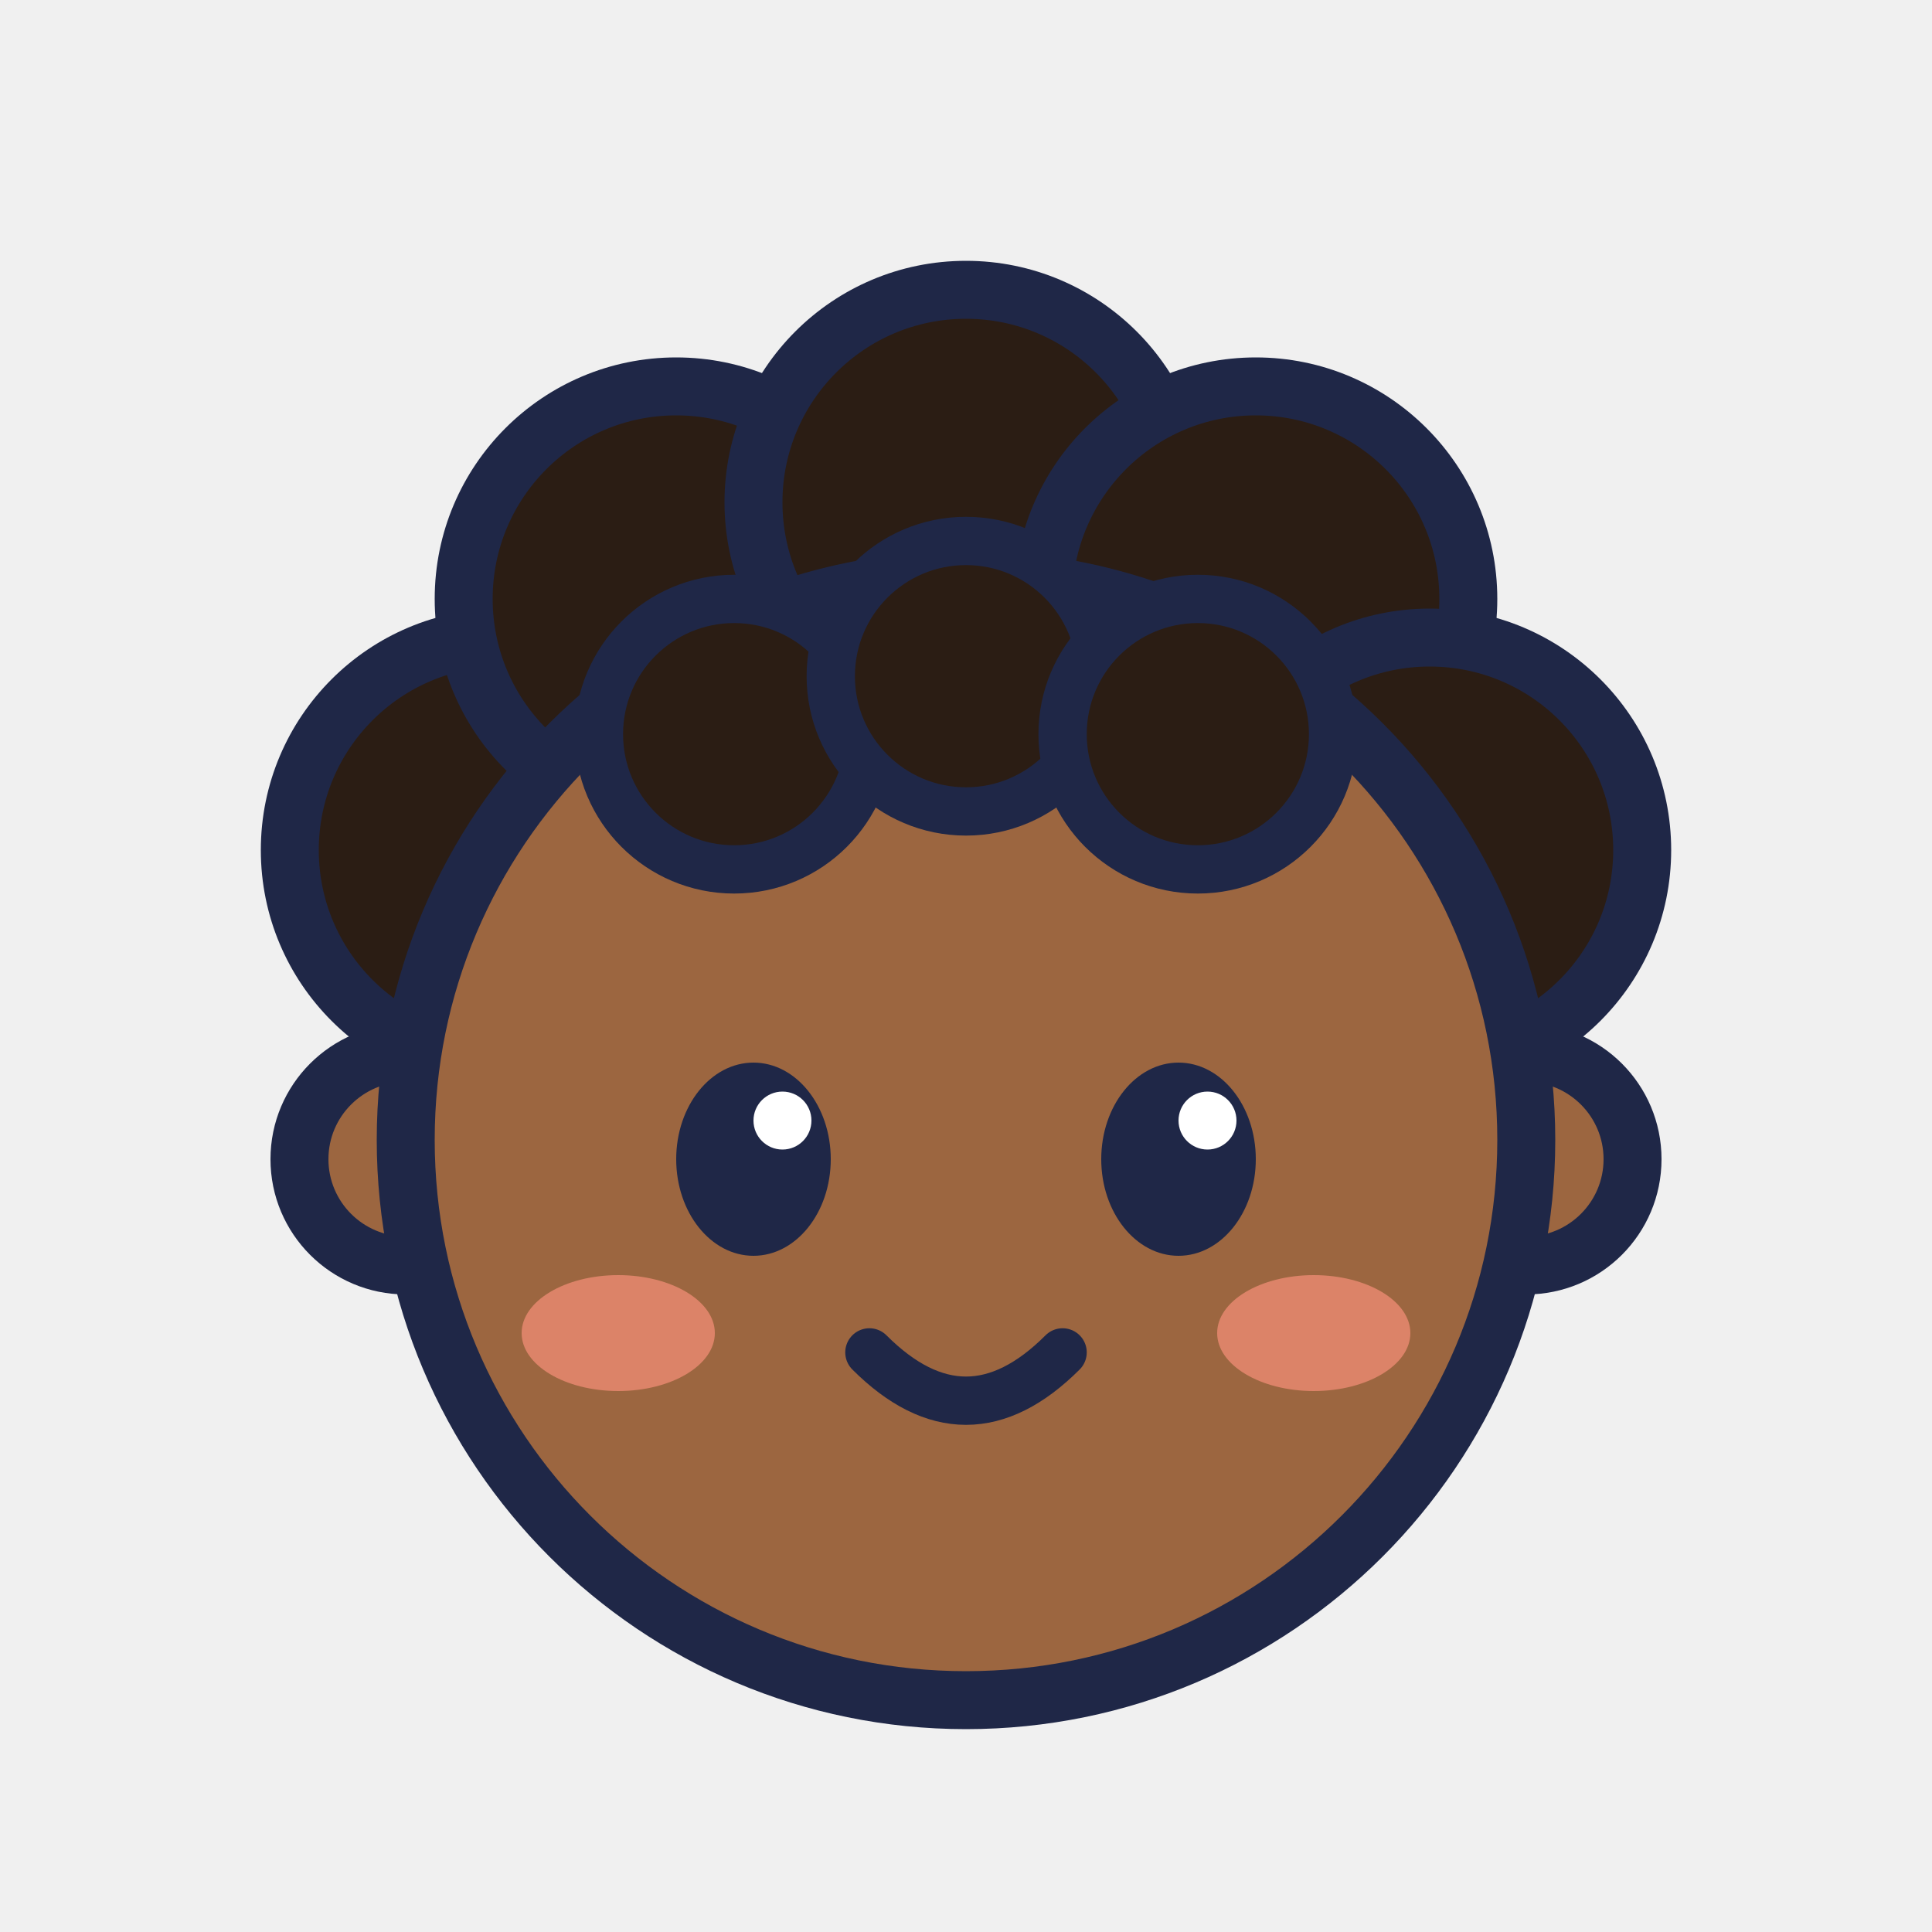
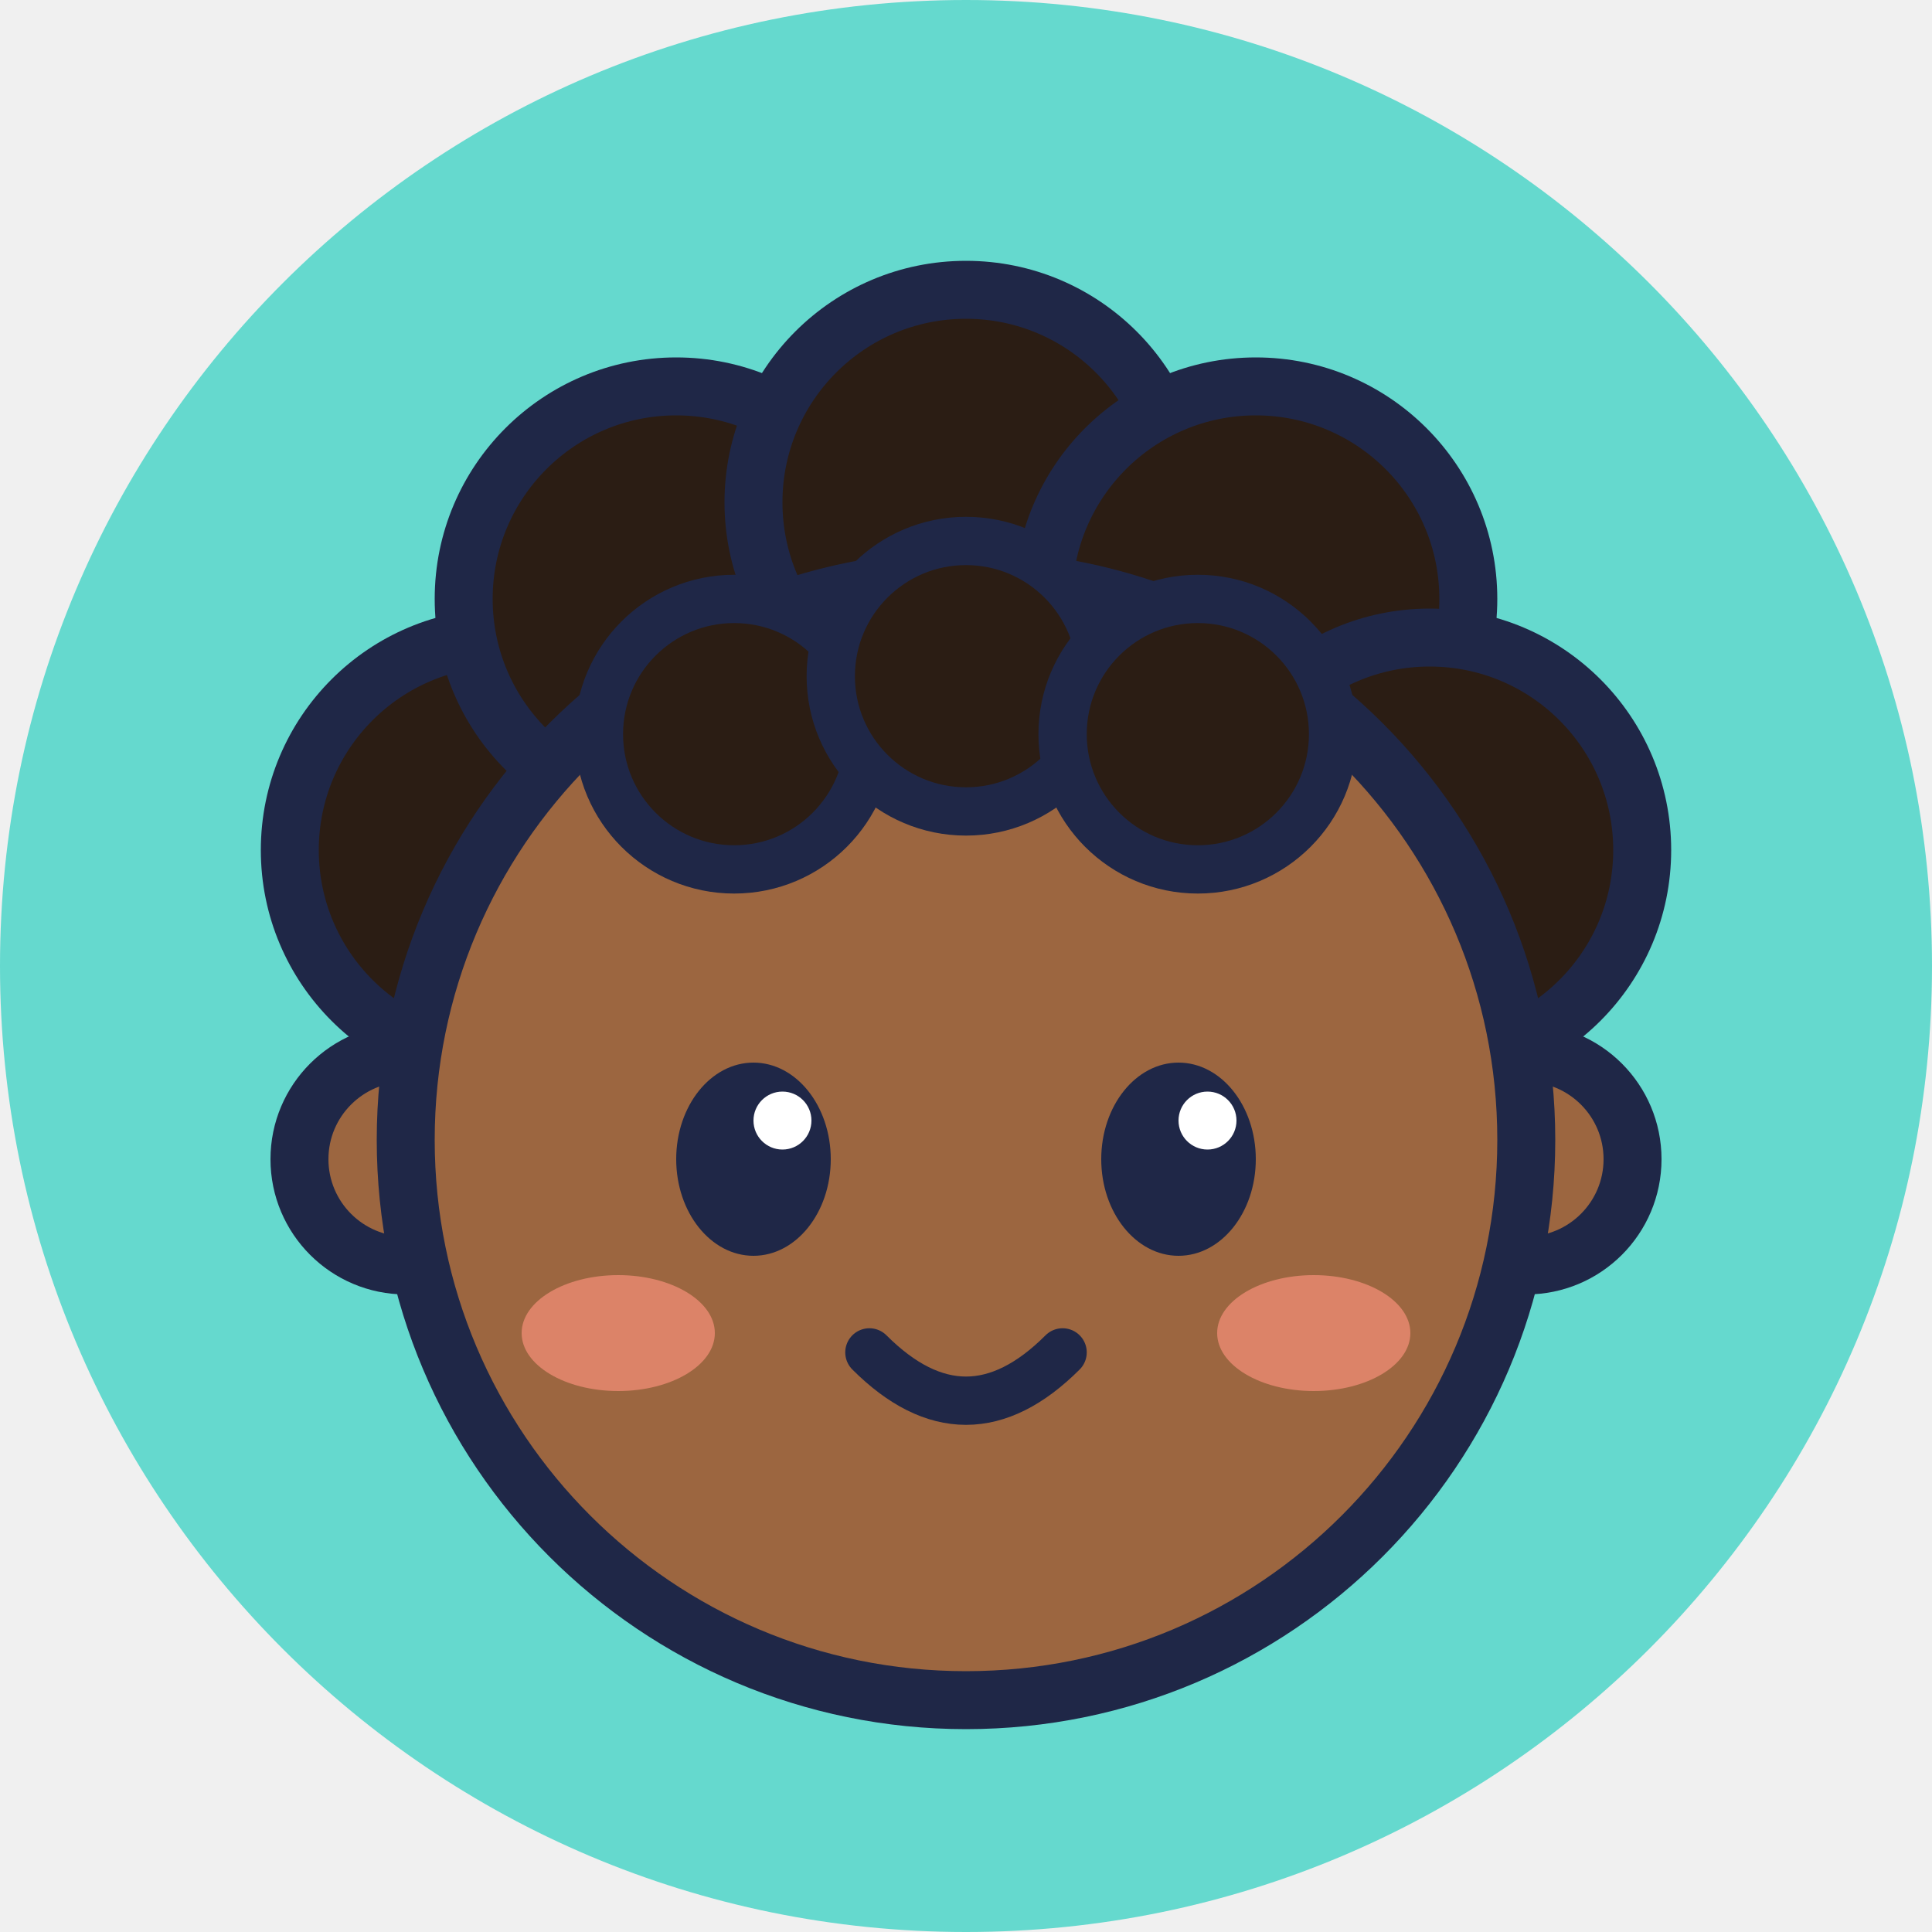
<svg xmlns="http://www.w3.org/2000/svg" width="200" height="200" viewBox="0 0 200 200">
+   <circle cx="100" cy="100" r="100" fill="#65D9CE" />
  <circle cx="52" cy="88" r="22" fill="#2B1D14" stroke="#1F2747" stroke-width="6" />
  <circle cx="70" cy="62" r="22" fill="#2B1D14" stroke="#1F2747" stroke-width="6" />
  <circle cx="100" cy="52" r="22" fill="#2B1D14" stroke="#1F2747" stroke-width="6" />
  <circle cx="130" cy="62" r="22" fill="#2B1D14" stroke="#1F2747" stroke-width="6" />
  <circle cx="148" cy="88" r="22" fill="#2B1D14" stroke="#1F2747" stroke-width="6" />
  <circle cx="42" cy="120" r="11" fill="#9C6640" stroke="#1F2747" stroke-width="6" />
  <circle cx="158" cy="120" r="11" fill="#9C6640" stroke="#1F2747" stroke-width="6" />
  <circle cx="100" cy="118" r="58" fill="#9C6640" stroke="#1F2747" stroke-width="6" />
  <circle cx="76" cy="76" r="14" fill="#2B1D14" stroke="#1F2747" stroke-width="5" />
  <circle cx="100" cy="70" r="14" fill="#2B1D14" stroke="#1F2747" stroke-width="5" />
  <circle cx="124" cy="76" r="14" fill="#2B1D14" stroke="#1F2747" stroke-width="5" />
  <ellipse cx="78" cy="120" rx="8" ry="10" fill="#1F2747" />
  <ellipse cx="122" cy="120" rx="8" ry="10" fill="#1F2747" />
  <circle cx="81" cy="116" r="3" fill="#FFFFFF" />
  <circle cx="125" cy="116" r="3" fill="#FFFFFF" />
  <ellipse cx="64" cy="138" rx="10" ry="6" fill="#FF927E" opacity="0.65" />
  <ellipse cx="136" cy="138" rx="10" ry="6" fill="#FF927E" opacity="0.65" />
  <path d="M90 140 Q100 150 110 140" fill="none" stroke="#1F2747" stroke-width="5" stroke-linecap="round" />
</svg>
